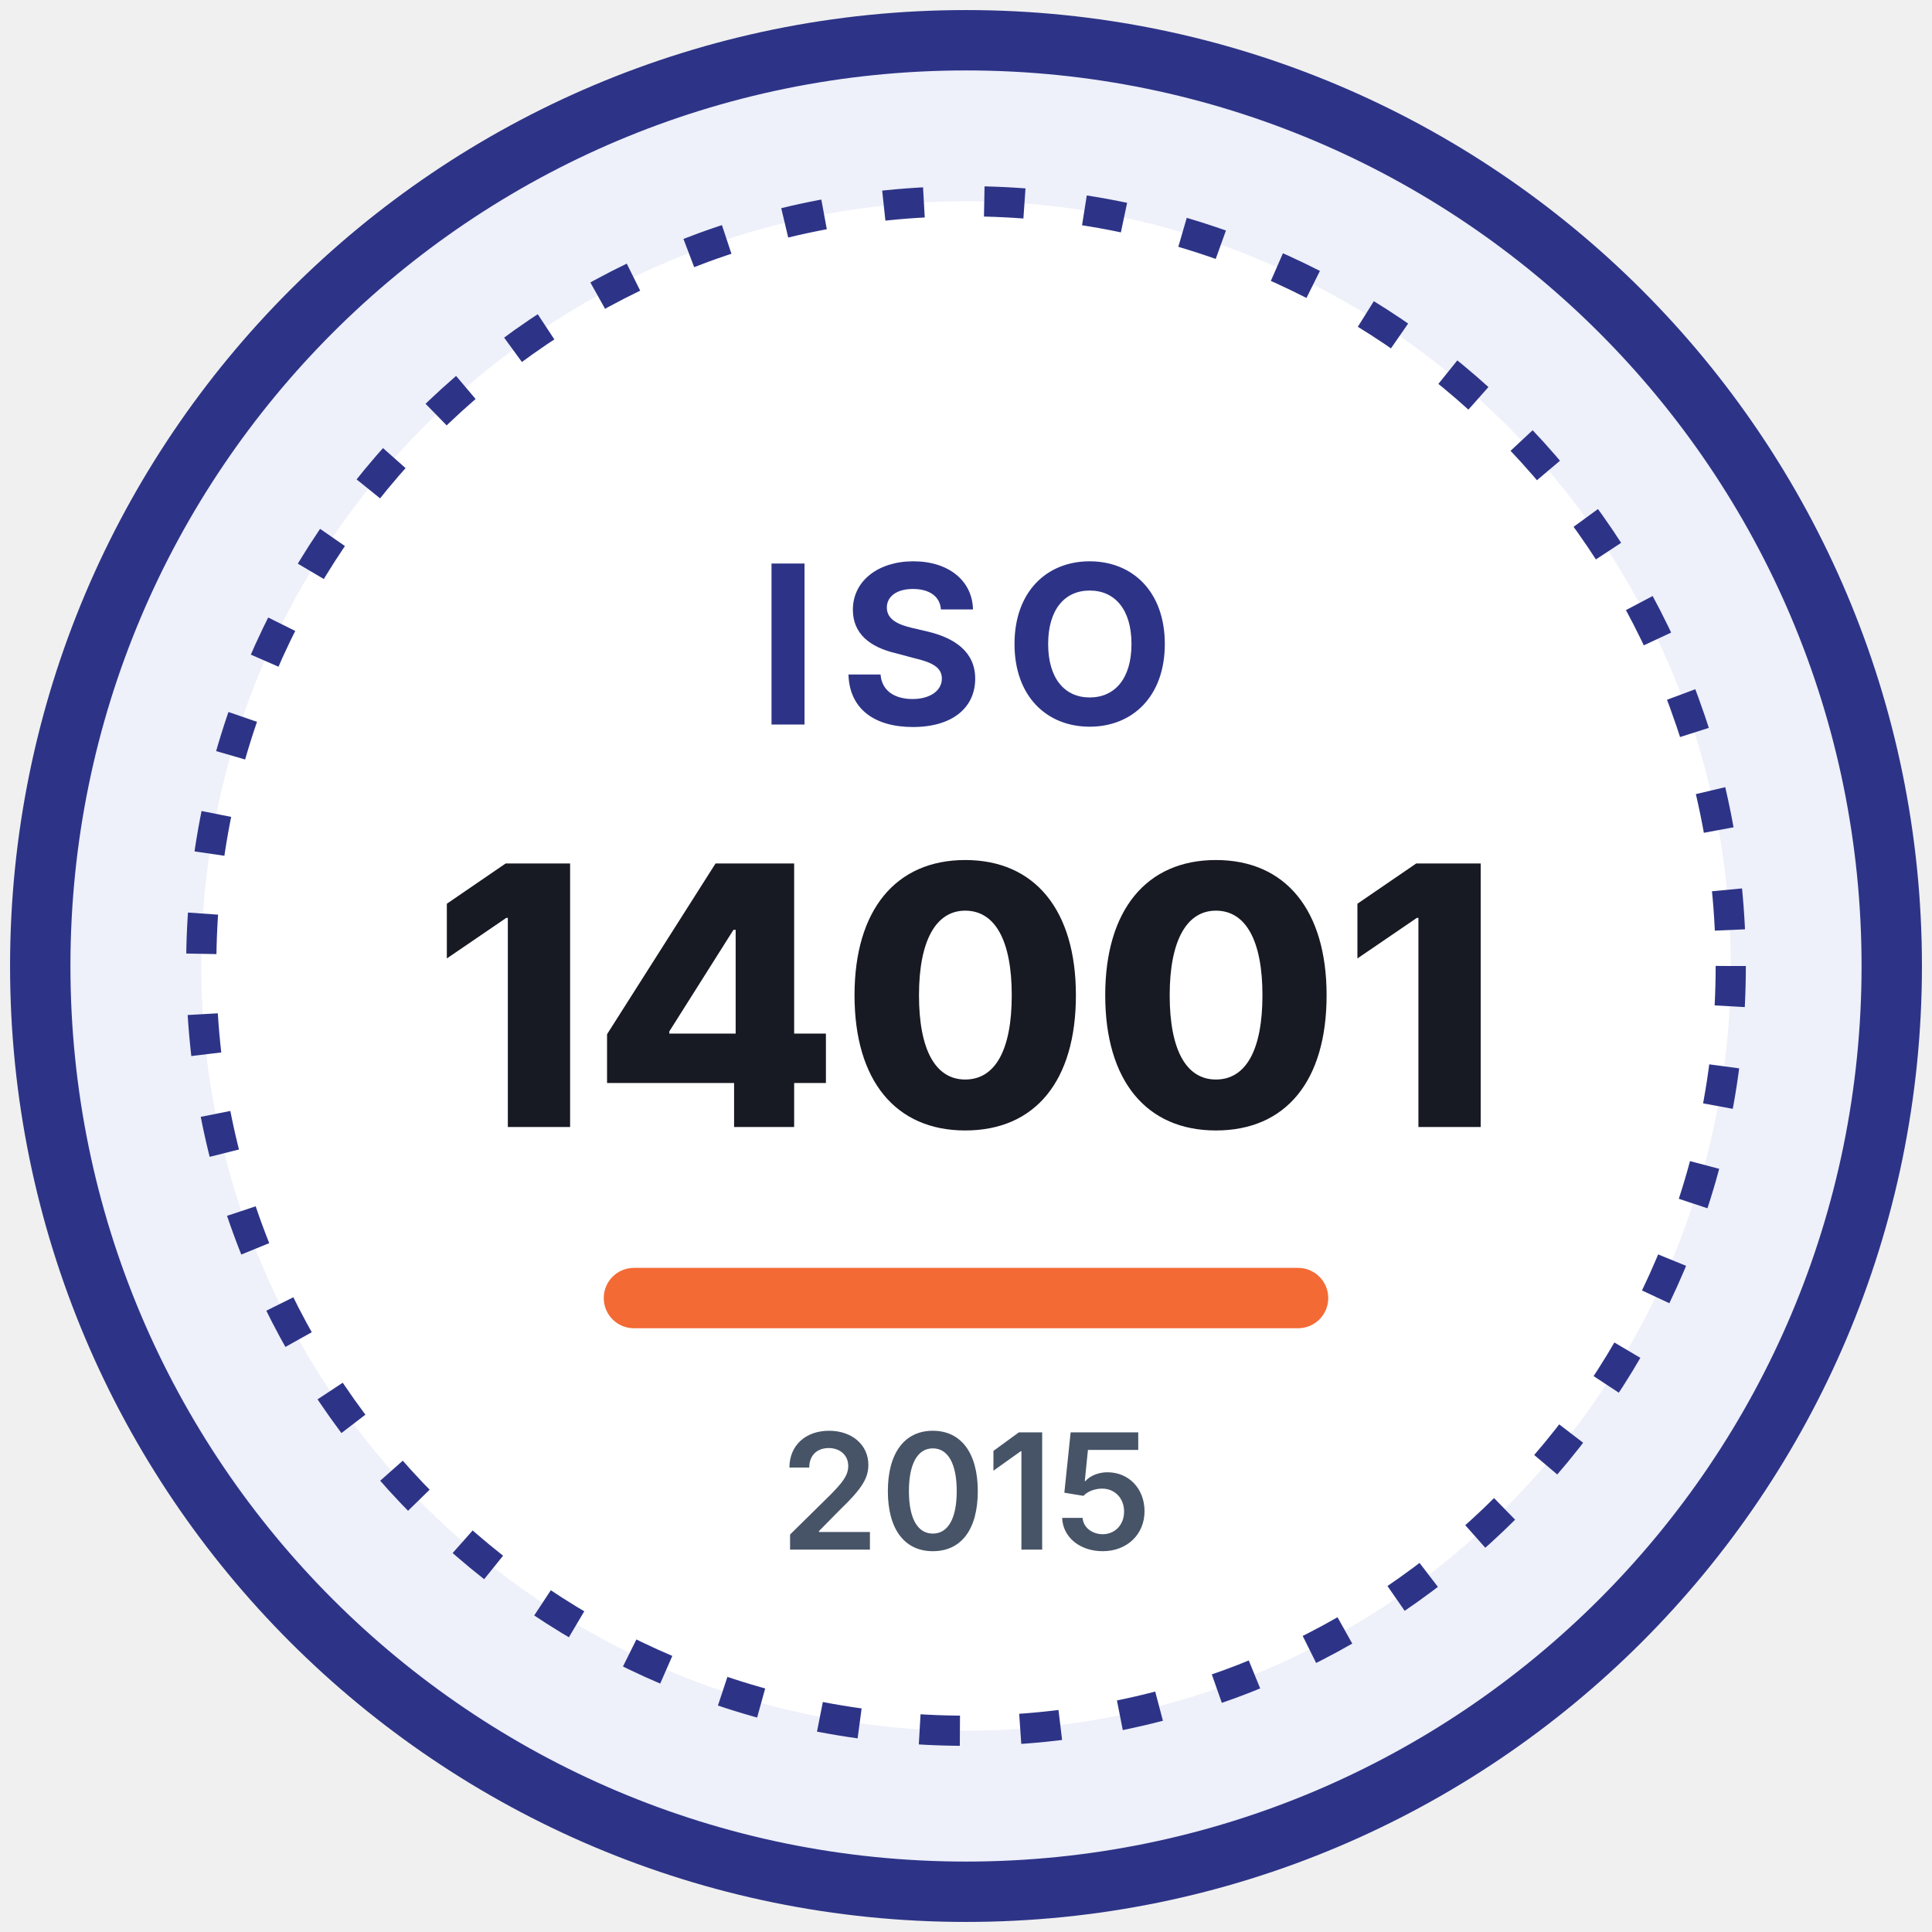
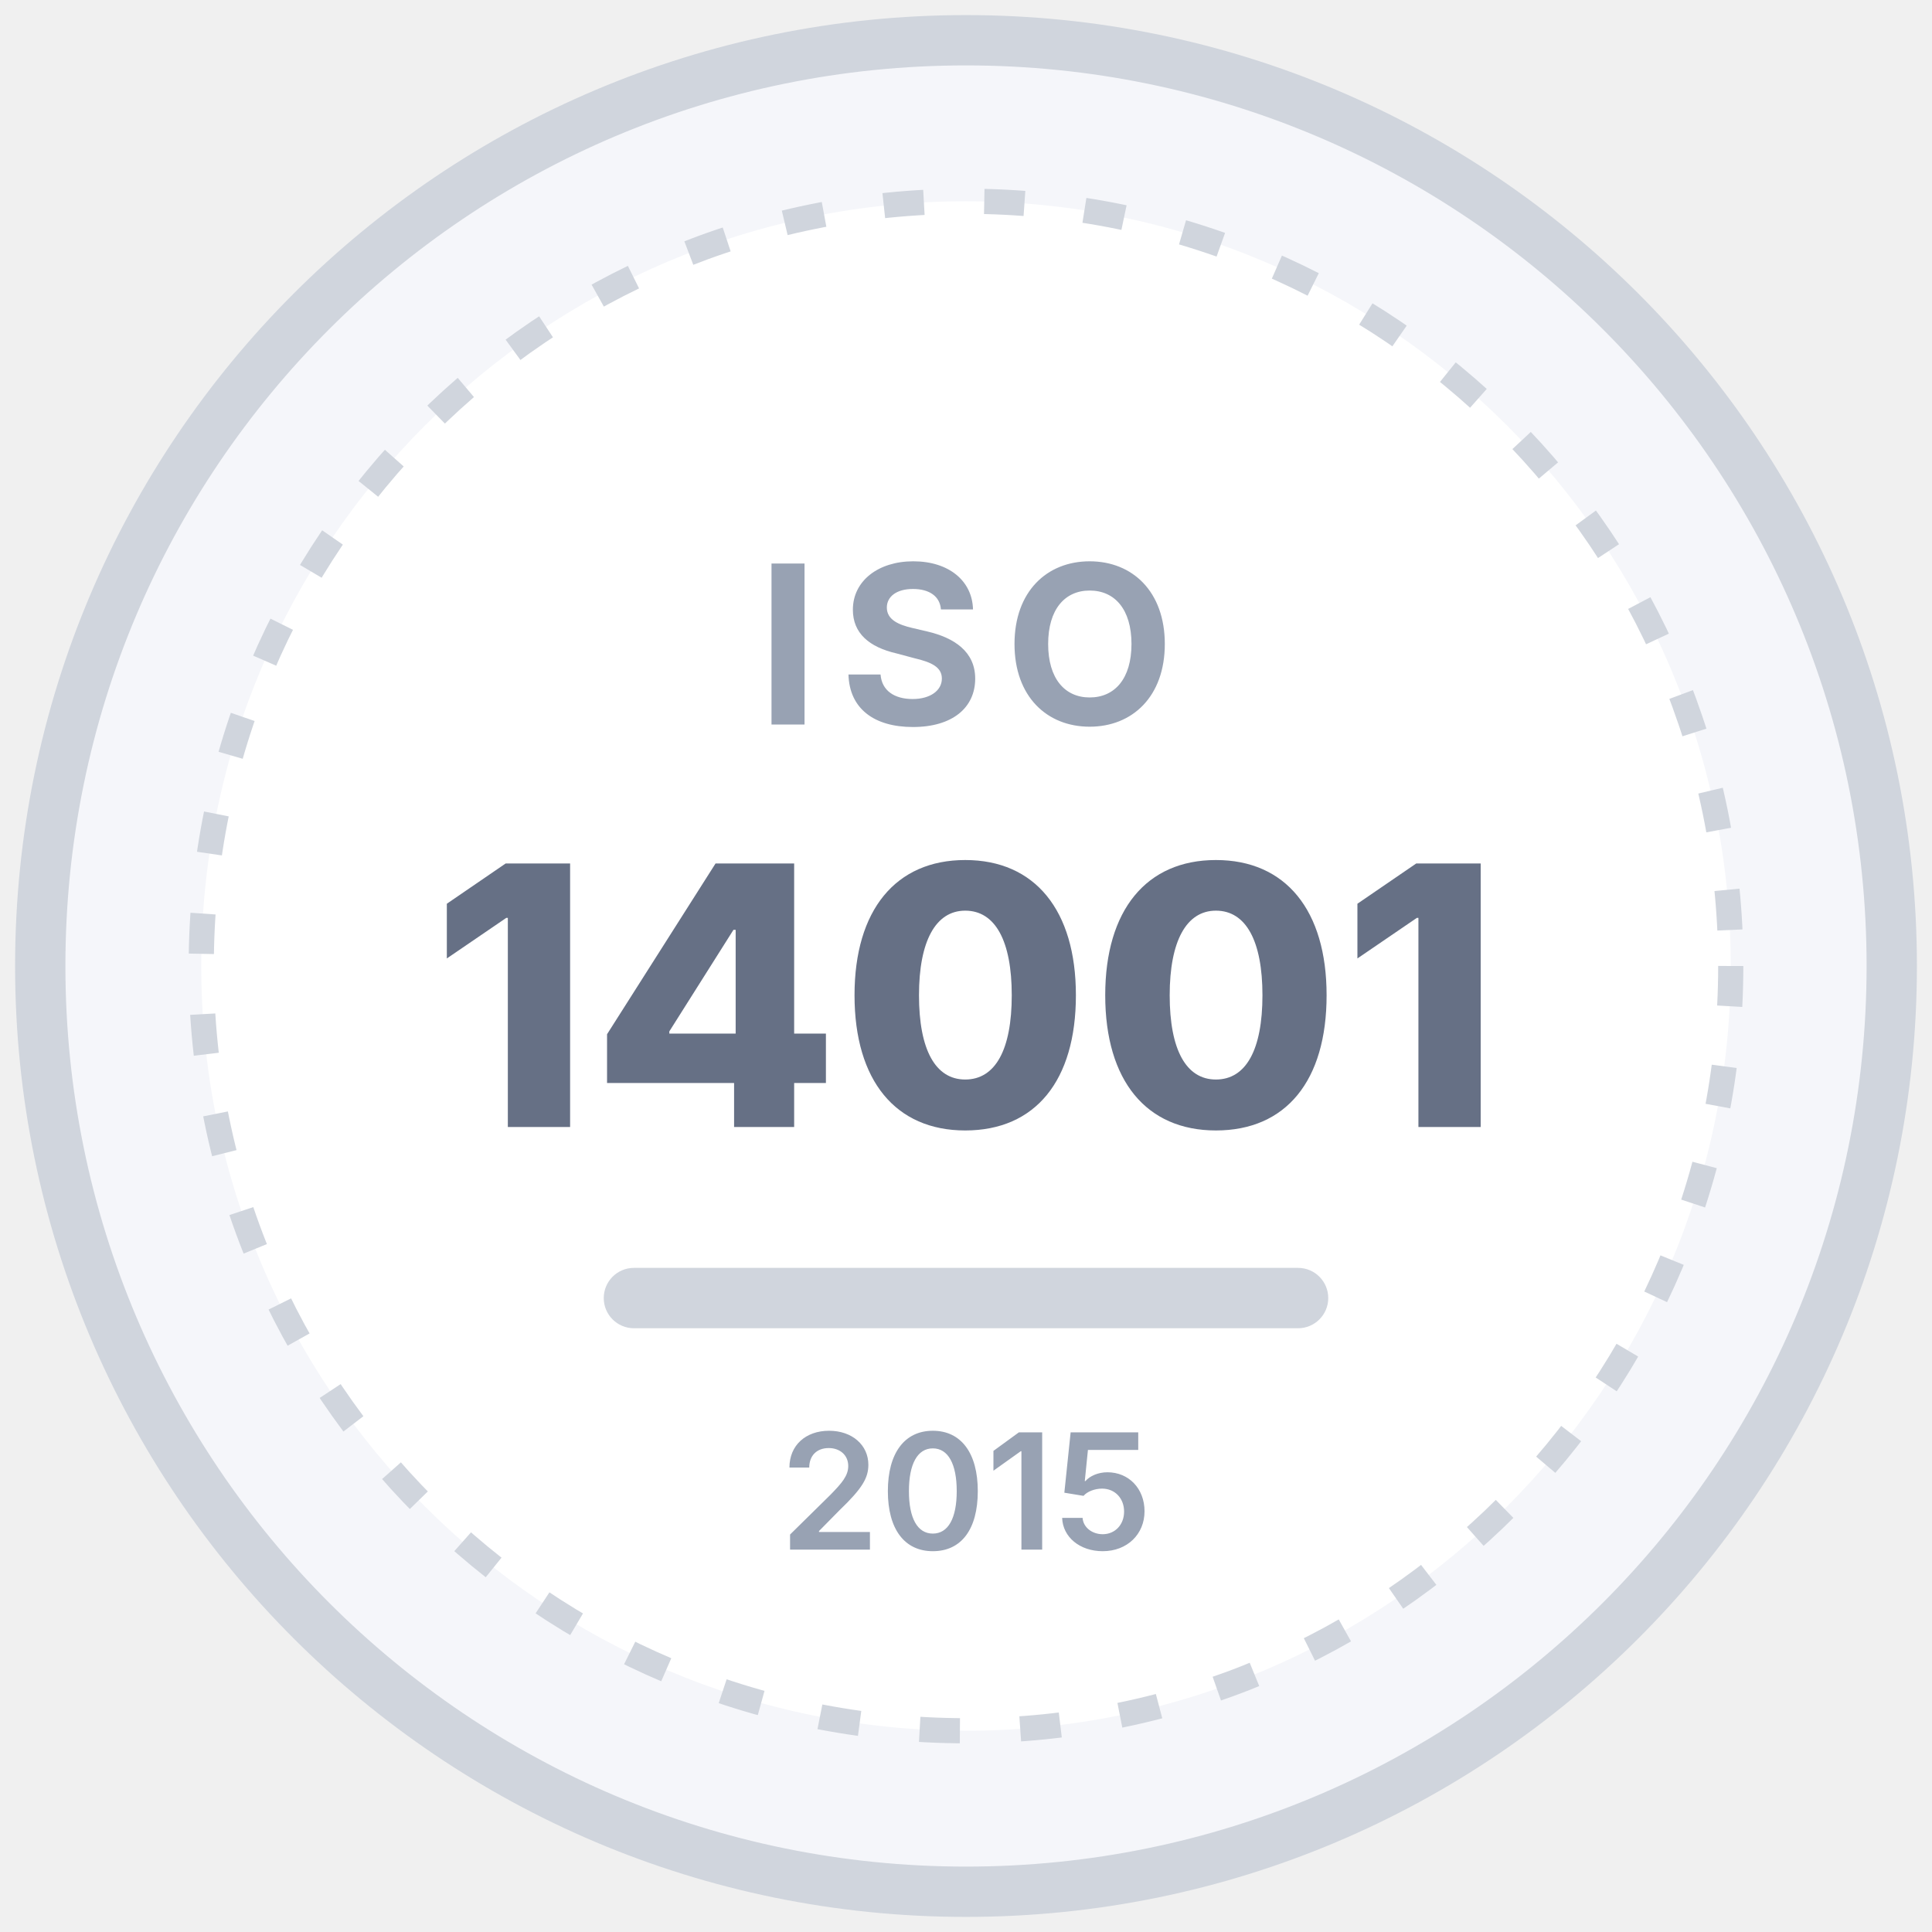
<svg xmlns="http://www.w3.org/2000/svg" viewBox="0 0 96 96" role="img" aria-hidden="true">
-   <circle cx="48" cy="48" r="46" fill="#EEF0FA" />
-   <circle cx="48" cy="48" r="46" fill="none" stroke="#2D3487" stroke-width="3" />
-   <circle cx="48" cy="48" r="38" fill="#FFFFFF" stroke="#2D3487" stroke-width="1.5" stroke-dasharray="2 3" />
-   <text x="48" y="36" text-anchor="middle" font-family="Inter, Arial, sans-serif" font-size="11" font-weight="700" fill="#2D3487" letter-spacing="1">ISO</text>
-   <text x="48" y="56" text-anchor="middle" font-family="Inter, Arial, sans-serif" font-size="18" font-weight="800" fill="#171923">14001</text>
-   <rect x="30" y="63" width="36" height="3" rx="1.5" fill="#F36A35" />
-   <text x="48" y="77" text-anchor="middle" font-family="Inter, Arial, sans-serif" font-size="8" font-weight="600" fill="#475467">2015</text>
+   <circle cx="48" cy="48" r="46" fill="#F5F6FA" />
+   <circle cx="48" cy="48" r="46" fill="none" stroke="#D0D5DD" stroke-width="2.5" />
+   <circle cx="48" cy="48" r="38" fill="#FFFFFF" stroke="#D0D5DD" stroke-width="1.25" stroke-dasharray="2 3" />
+   <text x="48" y="36" text-anchor="middle" font-family="Inter, Arial, sans-serif" font-size="11" font-weight="700" fill="#98A2B3" letter-spacing="1">ISO</text>
+   <text x="48" y="56" text-anchor="middle" font-family="Inter, Arial, sans-serif" font-size="18" font-weight="800" fill="#667085">14001</text>
+   <rect x="30" y="63" width="36" height="3" rx="1.5" fill="#D0D5DD" />
+   <text x="48" y="77" text-anchor="middle" font-family="Inter, Arial, sans-serif" font-size="8" font-weight="600" fill="#98A2B3">2015</text>
</svg>
